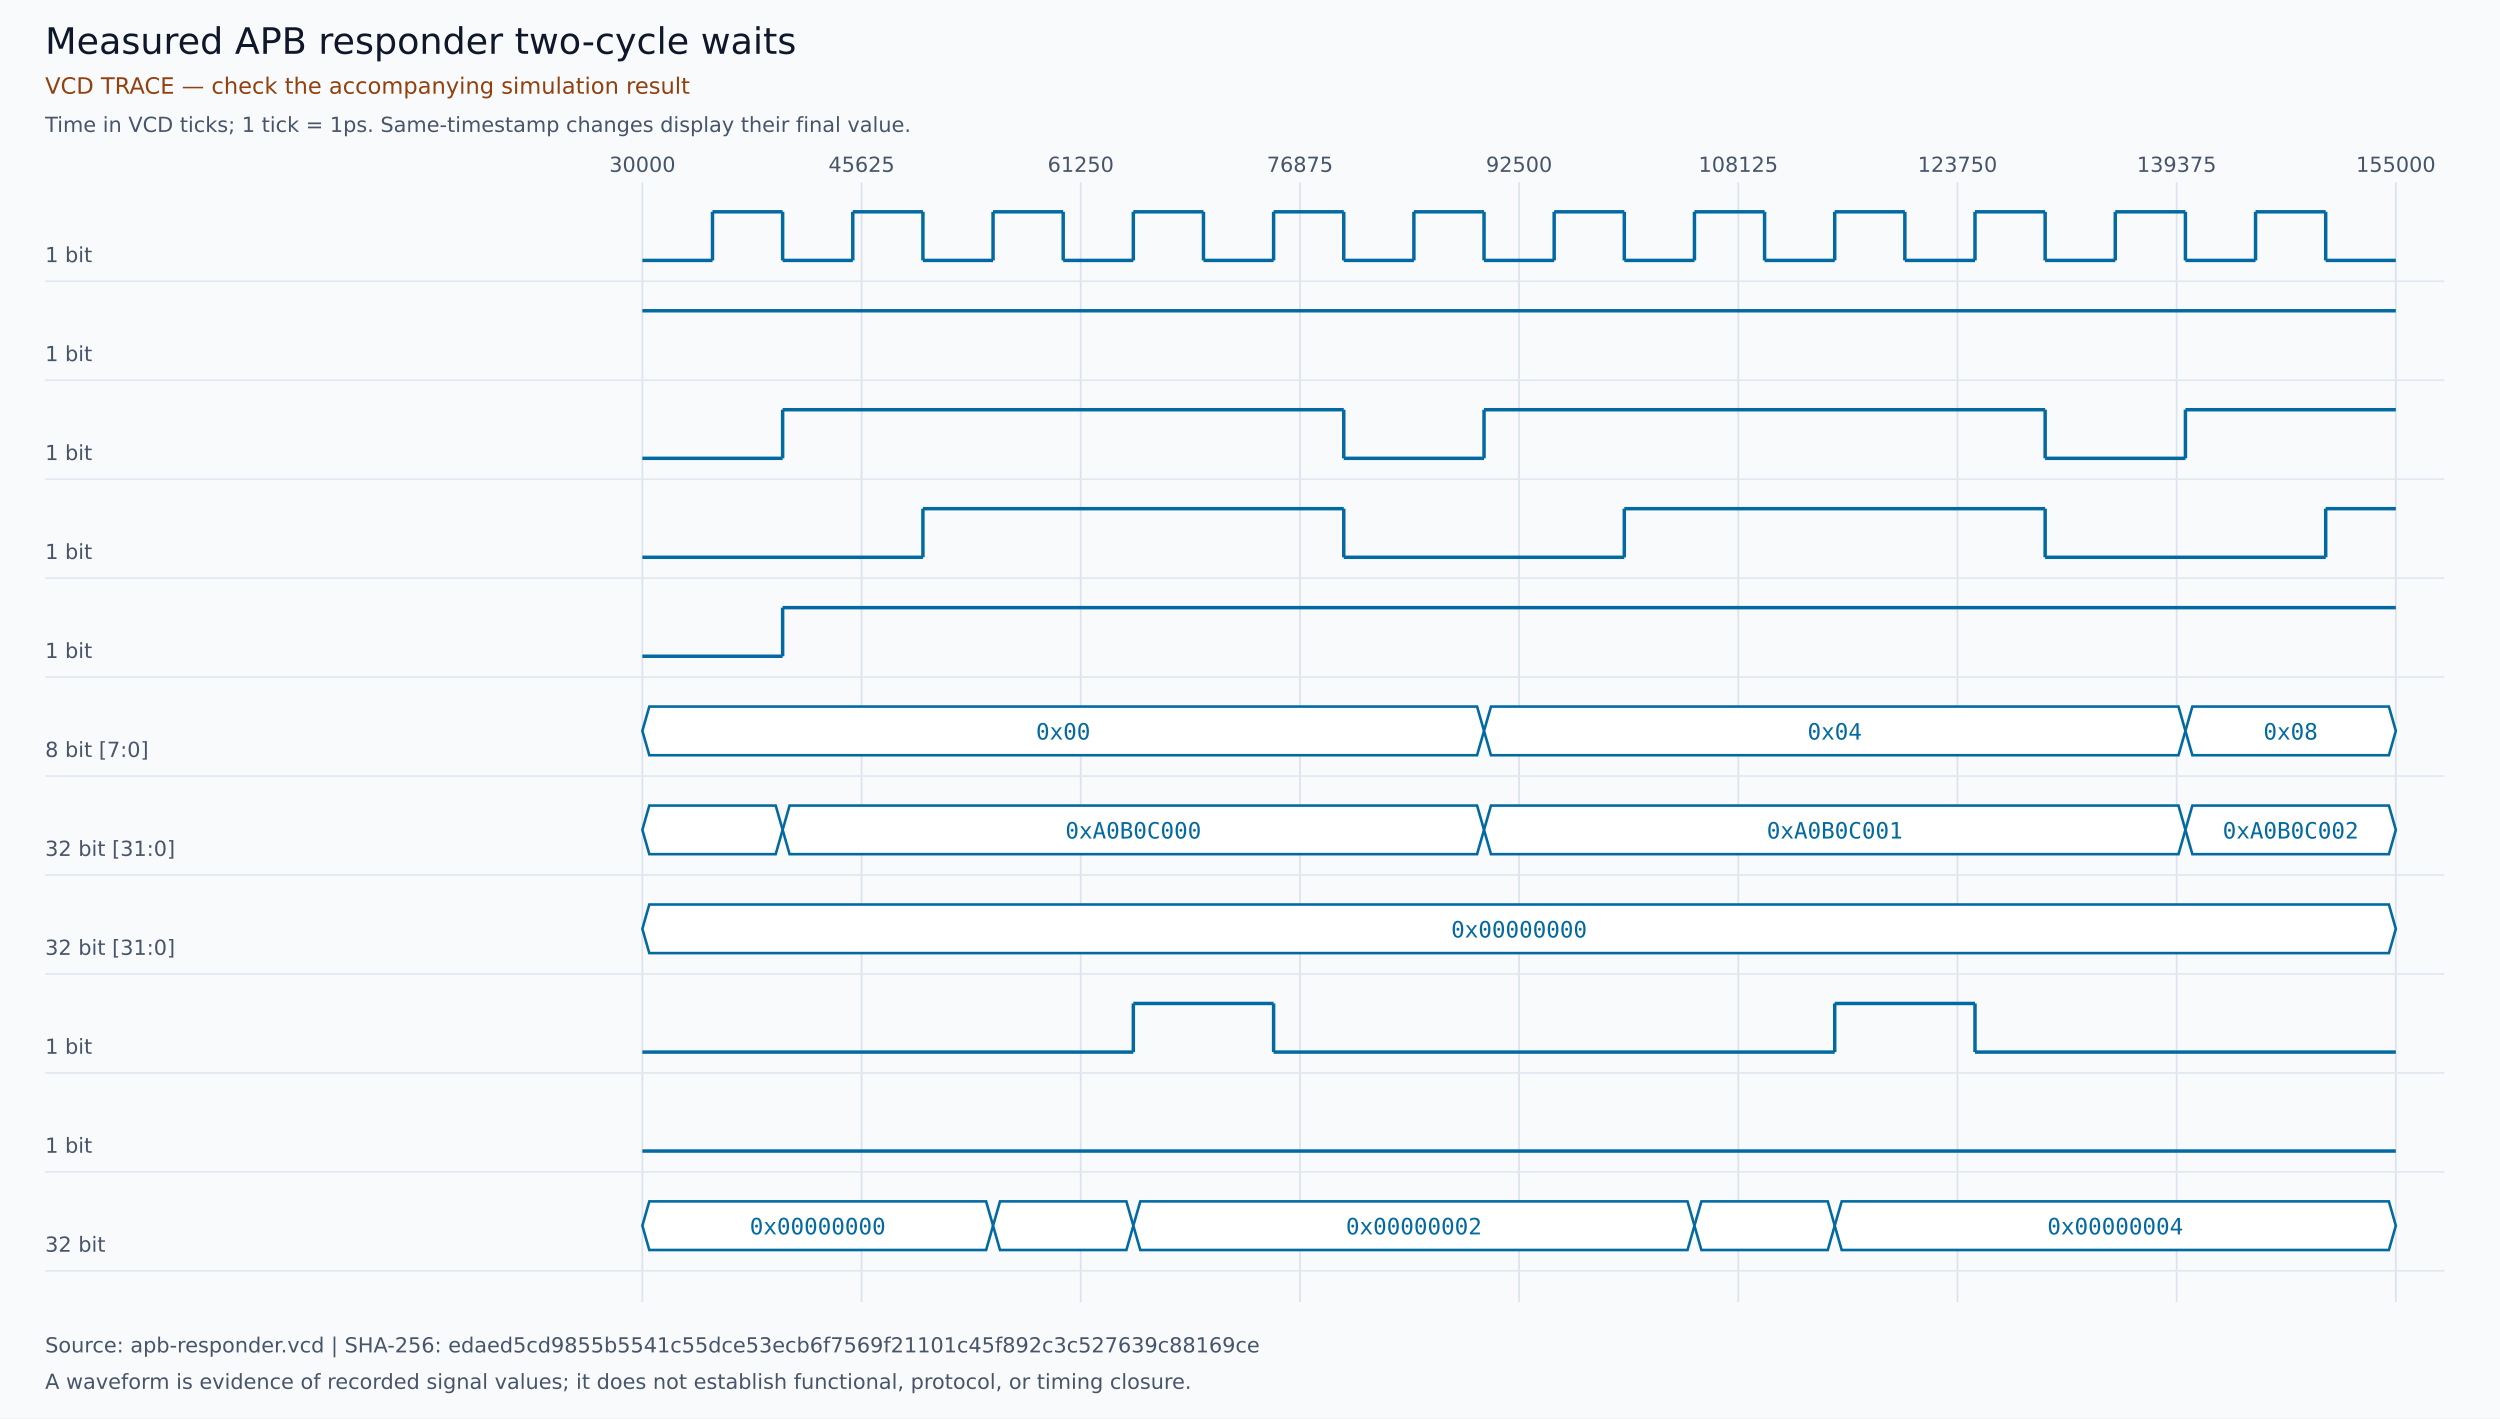
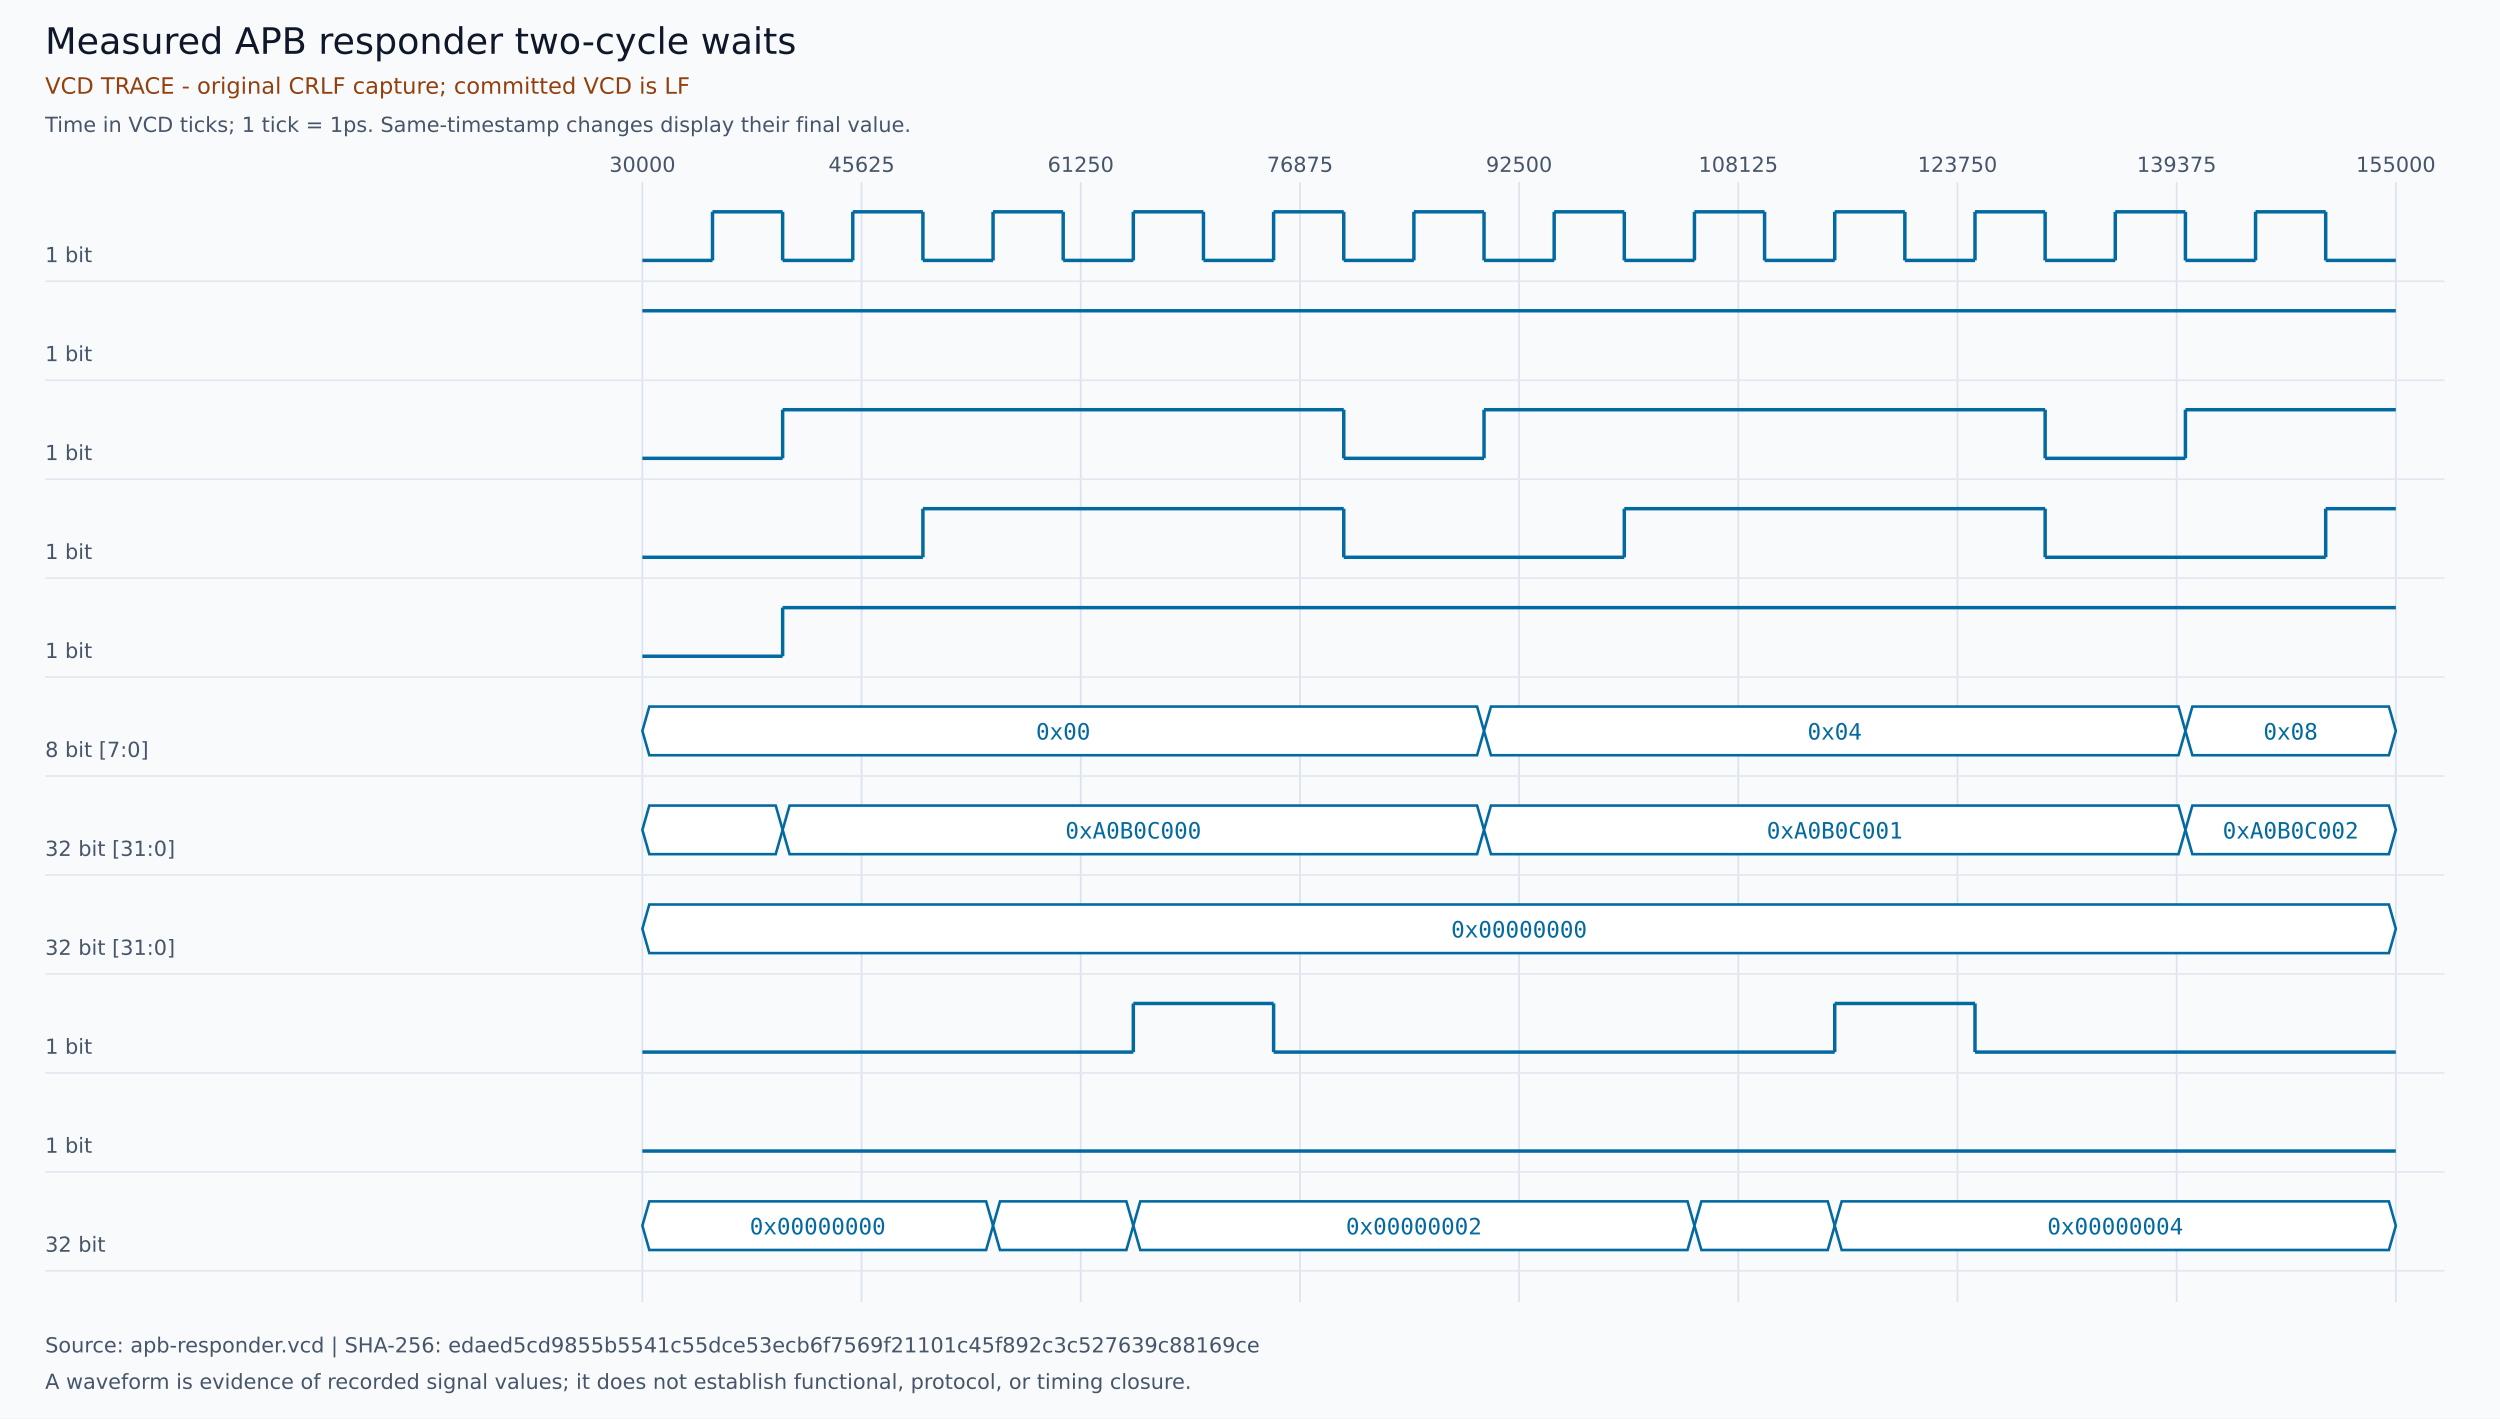
<svg xmlns="http://www.w3.org/2000/svg" width="1440" height="817" viewBox="0 0 1440 817">
  <rect width="100%" height="100%" fill="#f8fafc" />
  <style>text{font-family:DejaVu Sans,Arial,sans-serif} .signal{font-family:DejaVu Sans Mono,monospace;font-size:13px} .small{font-size:12px;fill:#475569}</style>
  <text x="26" y="31" font-size="21" fill="#0f172a">Measured APB responder two-cycle waits</text>
-   <text x="26" y="54" font-size="13" fill="#92400e">VCD TRACE — check the accompanying simulation result</text>
+   <text x="26" y="54" font-size="13" fill="#92400e">VCD TRACE - original CRLF capture; committed VCD is LF</text>
  <text x="26" y="76" class="small">Time in VCD ticks; 1 tick = 1ps. Same-timestamp changes display their final value.</text>
  <path d="M370.00,105 V750" stroke="#dbe3ed" />
  <text x="370.00" y="99" text-anchor="middle" class="small">30000</text>
  <path d="M496.25,105 V750" stroke="#dbe3ed" />
  <text x="496.25" y="99" text-anchor="middle" class="small">45625</text>
  <path d="M622.50,105 V750" stroke="#dbe3ed" />
  <text x="622.50" y="99" text-anchor="middle" class="small">61250</text>
  <path d="M748.75,105 V750" stroke="#dbe3ed" />
  <text x="748.75" y="99" text-anchor="middle" class="small">76875</text>
  <path d="M875.00,105 V750" stroke="#dbe3ed" />
  <text x="875.00" y="99" text-anchor="middle" class="small">92500</text>
  <path d="M1001.25,105 V750" stroke="#dbe3ed" />
  <text x="1001.25" y="99" text-anchor="middle" class="small">108125</text>
  <path d="M1127.50,105 V750" stroke="#dbe3ed" />
  <text x="1127.50" y="99" text-anchor="middle" class="small">123750</text>
  <path d="M1253.75,105 V750" stroke="#dbe3ed" />
  <text x="1253.75" y="99" text-anchor="middle" class="small">139375</text>
  <path d="M1380.00,105 V750" stroke="#dbe3ed" />
  <text x="1380.00" y="99" text-anchor="middle" class="small">155000</text>
  <text x="26" y="135" class="signal" />
  <text x="26" y="151" class="small">1 bit</text>
  <path d="M370.00,150 H410.40" stroke="#0369a1" stroke-width="2" />
  <path d="M410.40,150 V122" stroke="#0369a1" stroke-width="2" />
  <path d="M410.40,122 H450.80" stroke="#0369a1" stroke-width="2" />
  <path d="M450.80,122 V150" stroke="#0369a1" stroke-width="2" />
  <path d="M450.80,150 H491.20" stroke="#0369a1" stroke-width="2" />
  <path d="M491.20,150 V122" stroke="#0369a1" stroke-width="2" />
  <path d="M491.20,122 H531.60" stroke="#0369a1" stroke-width="2" />
  <path d="M531.60,122 V150" stroke="#0369a1" stroke-width="2" />
  <path d="M531.60,150 H572.00" stroke="#0369a1" stroke-width="2" />
  <path d="M572.00,150 V122" stroke="#0369a1" stroke-width="2" />
  <path d="M572.00,122 H612.40" stroke="#0369a1" stroke-width="2" />
  <path d="M612.40,122 V150" stroke="#0369a1" stroke-width="2" />
  <path d="M612.40,150 H652.80" stroke="#0369a1" stroke-width="2" />
  <path d="M652.80,150 V122" stroke="#0369a1" stroke-width="2" />
  <path d="M652.80,122 H693.20" stroke="#0369a1" stroke-width="2" />
  <path d="M693.20,122 V150" stroke="#0369a1" stroke-width="2" />
  <path d="M693.20,150 H733.60" stroke="#0369a1" stroke-width="2" />
  <path d="M733.60,150 V122" stroke="#0369a1" stroke-width="2" />
  <path d="M733.60,122 H774.00" stroke="#0369a1" stroke-width="2" />
  <path d="M774.00,122 V150" stroke="#0369a1" stroke-width="2" />
  <path d="M774.00,150 H814.40" stroke="#0369a1" stroke-width="2" />
  <path d="M814.40,150 V122" stroke="#0369a1" stroke-width="2" />
  <path d="M814.40,122 H854.80" stroke="#0369a1" stroke-width="2" />
  <path d="M854.80,122 V150" stroke="#0369a1" stroke-width="2" />
  <path d="M854.80,150 H895.20" stroke="#0369a1" stroke-width="2" />
  <path d="M895.20,150 V122" stroke="#0369a1" stroke-width="2" />
  <path d="M895.20,122 H935.60" stroke="#0369a1" stroke-width="2" />
  <path d="M935.60,122 V150" stroke="#0369a1" stroke-width="2" />
  <path d="M935.60,150 H976.00" stroke="#0369a1" stroke-width="2" />
  <path d="M976.00,150 V122" stroke="#0369a1" stroke-width="2" />
  <path d="M976.00,122 H1016.40" stroke="#0369a1" stroke-width="2" />
  <path d="M1016.40,122 V150" stroke="#0369a1" stroke-width="2" />
  <path d="M1016.40,150 H1056.80" stroke="#0369a1" stroke-width="2" />
  <path d="M1056.80,150 V122" stroke="#0369a1" stroke-width="2" />
  <path d="M1056.80,122 H1097.20" stroke="#0369a1" stroke-width="2" />
  <path d="M1097.20,122 V150" stroke="#0369a1" stroke-width="2" />
  <path d="M1097.20,150 H1137.60" stroke="#0369a1" stroke-width="2" />
  <path d="M1137.60,150 V122" stroke="#0369a1" stroke-width="2" />
  <path d="M1137.60,122 H1178.00" stroke="#0369a1" stroke-width="2" />
  <path d="M1178.00,122 V150" stroke="#0369a1" stroke-width="2" />
  <path d="M1178.00,150 H1218.40" stroke="#0369a1" stroke-width="2" />
  <path d="M1218.40,150 V122" stroke="#0369a1" stroke-width="2" />
  <path d="M1218.40,122 H1258.80" stroke="#0369a1" stroke-width="2" />
  <path d="M1258.80,122 V150" stroke="#0369a1" stroke-width="2" />
  <path d="M1258.80,150 H1299.20" stroke="#0369a1" stroke-width="2" />
  <path d="M1299.20,150 V122" stroke="#0369a1" stroke-width="2" />
  <path d="M1299.20,122 H1339.60" stroke="#0369a1" stroke-width="2" />
  <path d="M1339.60,122 V150" stroke="#0369a1" stroke-width="2" />
  <path d="M1339.60,150 H1380.00" stroke="#0369a1" stroke-width="2" />
  <path d="M26,162 H1408" stroke="#e2e8f0" />
  <text x="26" y="192" class="signal" />
  <text x="26" y="208" class="small">1 bit</text>
  <path d="M370.00,179 H1380.00" stroke="#0369a1" stroke-width="2" />
  <path d="M26,219 H1408" stroke="#e2e8f0" />
  <text x="26" y="249" class="signal" />
  <text x="26" y="265" class="small">1 bit</text>
  <path d="M370.00,264 H450.80" stroke="#0369a1" stroke-width="2" />
  <path d="M450.80,264 V236" stroke="#0369a1" stroke-width="2" />
  <path d="M450.80,236 H774.00" stroke="#0369a1" stroke-width="2" />
  <path d="M774.00,236 V264" stroke="#0369a1" stroke-width="2" />
  <path d="M774.00,264 H854.80" stroke="#0369a1" stroke-width="2" />
  <path d="M854.80,264 V236" stroke="#0369a1" stroke-width="2" />
  <path d="M854.80,236 H1178.00" stroke="#0369a1" stroke-width="2" />
  <path d="M1178.00,236 V264" stroke="#0369a1" stroke-width="2" />
  <path d="M1178.00,264 H1258.80" stroke="#0369a1" stroke-width="2" />
  <path d="M1258.80,264 V236" stroke="#0369a1" stroke-width="2" />
  <path d="M1258.80,236 H1380.00" stroke="#0369a1" stroke-width="2" />
  <path d="M26,276 H1408" stroke="#e2e8f0" />
  <text x="26" y="306" class="signal" />
  <text x="26" y="322" class="small">1 bit</text>
  <path d="M370.00,321 H531.60" stroke="#0369a1" stroke-width="2" />
  <path d="M531.60,321 V293" stroke="#0369a1" stroke-width="2" />
  <path d="M531.60,293 H774.00" stroke="#0369a1" stroke-width="2" />
  <path d="M774.00,293 V321" stroke="#0369a1" stroke-width="2" />
  <path d="M774.00,321 H935.60" stroke="#0369a1" stroke-width="2" />
  <path d="M935.60,321 V293" stroke="#0369a1" stroke-width="2" />
  <path d="M935.60,293 H1178.00" stroke="#0369a1" stroke-width="2" />
  <path d="M1178.00,293 V321" stroke="#0369a1" stroke-width="2" />
  <path d="M1178.00,321 H1339.60" stroke="#0369a1" stroke-width="2" />
  <path d="M1339.60,321 V293" stroke="#0369a1" stroke-width="2" />
  <path d="M1339.60,293 H1380.00" stroke="#0369a1" stroke-width="2" />
  <path d="M26,333 H1408" stroke="#e2e8f0" />
  <text x="26" y="363" class="signal" />
  <text x="26" y="379" class="small">1 bit</text>
  <path d="M370.00,378 H450.80" stroke="#0369a1" stroke-width="2" />
  <path d="M450.80,378 V350" stroke="#0369a1" stroke-width="2" />
  <path d="M450.80,350 H1380.00" stroke="#0369a1" stroke-width="2" />
  <path d="M26,390 H1408" stroke="#e2e8f0" />
  <text x="26" y="420" class="signal" />
  <text x="26" y="436" class="small">8 bit [7:0]</text>
  <polygon points="370.00,421 374.00,407 850.80,407 854.80,421 850.80,435 374.00,435" fill="#fff" stroke="#0369a1" stroke-width="1.5" />
  <text x="612.40" y="426" text-anchor="middle" class="signal" fill="#0369a1">0x00</text>
  <polygon points="854.80,421 858.80,407 1254.80,407 1258.80,421 1254.80,435 858.80,435" fill="#fff" stroke="#0369a1" stroke-width="1.5" />
  <text x="1056.80" y="426" text-anchor="middle" class="signal" fill="#0369a1">0x04</text>
  <polygon points="1258.80,421 1262.80,407 1376.00,407 1380.00,421 1376.00,435 1262.80,435" fill="#fff" stroke="#0369a1" stroke-width="1.5" />
  <text x="1319.40" y="426" text-anchor="middle" class="signal" fill="#0369a1">0x08</text>
  <path d="M26,447 H1408" stroke="#e2e8f0" />
  <text x="26" y="477" class="signal" />
  <text x="26" y="493" class="small">32 bit [31:0]</text>
  <polygon points="370.00,478 374.00,464 446.80,464 450.80,478 446.80,492 374.00,492" fill="#fff" stroke="#0369a1" stroke-width="1.5" />
  <polygon points="450.80,478 454.80,464 850.80,464 854.80,478 850.80,492 454.80,492" fill="#fff" stroke="#0369a1" stroke-width="1.5" />
  <text x="652.80" y="483" text-anchor="middle" class="signal" fill="#0369a1">0xA0B0C000</text>
  <polygon points="854.80,478 858.80,464 1254.80,464 1258.80,478 1254.80,492 858.80,492" fill="#fff" stroke="#0369a1" stroke-width="1.5" />
  <text x="1056.80" y="483" text-anchor="middle" class="signal" fill="#0369a1">0xA0B0C001</text>
  <polygon points="1258.80,478 1262.80,464 1376.00,464 1380.00,478 1376.00,492 1262.80,492" fill="#fff" stroke="#0369a1" stroke-width="1.5" />
  <text x="1319.40" y="483" text-anchor="middle" class="signal" fill="#0369a1">0xA0B0C002</text>
  <path d="M26,504 H1408" stroke="#e2e8f0" />
  <text x="26" y="534" class="signal" />
  <text x="26" y="550" class="small">32 bit [31:0]</text>
  <polygon points="370.00,535 374.00,521 1376.00,521 1380.00,535 1376.00,549 374.00,549" fill="#fff" stroke="#0369a1" stroke-width="1.5" />
  <text x="875.00" y="540" text-anchor="middle" class="signal" fill="#0369a1">0x00000000</text>
  <path d="M26,561 H1408" stroke="#e2e8f0" />
  <text x="26" y="591" class="signal" />
  <text x="26" y="607" class="small">1 bit</text>
  <path d="M370.00,606 H652.80" stroke="#0369a1" stroke-width="2" />
  <path d="M652.80,606 V578" stroke="#0369a1" stroke-width="2" />
  <path d="M652.80,578 H733.60" stroke="#0369a1" stroke-width="2" />
  <path d="M733.60,578 V606" stroke="#0369a1" stroke-width="2" />
  <path d="M733.60,606 H1056.80" stroke="#0369a1" stroke-width="2" />
  <path d="M1056.80,606 V578" stroke="#0369a1" stroke-width="2" />
  <path d="M1056.80,578 H1137.60" stroke="#0369a1" stroke-width="2" />
  <path d="M1137.60,578 V606" stroke="#0369a1" stroke-width="2" />
  <path d="M1137.60,606 H1380.00" stroke="#0369a1" stroke-width="2" />
  <path d="M26,618 H1408" stroke="#e2e8f0" />
  <text x="26" y="648" class="signal" />
  <text x="26" y="664" class="small">1 bit</text>
  <path d="M370.00,663 H1380.00" stroke="#0369a1" stroke-width="2" />
  <path d="M26,675 H1408" stroke="#e2e8f0" />
  <text x="26" y="705" class="signal" />
  <text x="26" y="721" class="small">32 bit</text>
  <polygon points="370.00,706 374.00,692 568.00,692 572.00,706 568.00,720 374.00,720" fill="#fff" stroke="#0369a1" stroke-width="1.5" />
  <text x="471.00" y="711" text-anchor="middle" class="signal" fill="#0369a1">0x00000000</text>
  <polygon points="572.00,706 576.00,692 648.80,692 652.80,706 648.80,720 576.00,720" fill="#fff" stroke="#0369a1" stroke-width="1.5" />
  <polygon points="652.80,706 656.80,692 972.00,692 976.00,706 972.00,720 656.80,720" fill="#fff" stroke="#0369a1" stroke-width="1.5" />
  <text x="814.40" y="711" text-anchor="middle" class="signal" fill="#0369a1">0x00000002</text>
  <polygon points="976.00,706 980.00,692 1052.80,692 1056.80,706 1052.80,720 980.00,720" fill="#fff" stroke="#0369a1" stroke-width="1.5" />
  <polygon points="1056.80,706 1060.80,692 1376.00,692 1380.00,706 1376.00,720 1060.80,720" fill="#fff" stroke="#0369a1" stroke-width="1.5" />
  <text x="1218.40" y="711" text-anchor="middle" class="signal" fill="#0369a1">0x00000004</text>
  <path d="M26,732 H1408" stroke="#e2e8f0" />
  <text x="26" y="779" class="small">Source: apb-responder.vcd | SHA-256: edaed5cd9855b5541c55dce53ecb6f7569f21101c45f892c3c527639c88169ce</text>
  <text x="26" y="800" class="small">A waveform is evidence of recorded signal values; it does not establish functional, protocol, or timing closure.</text>
</svg>
